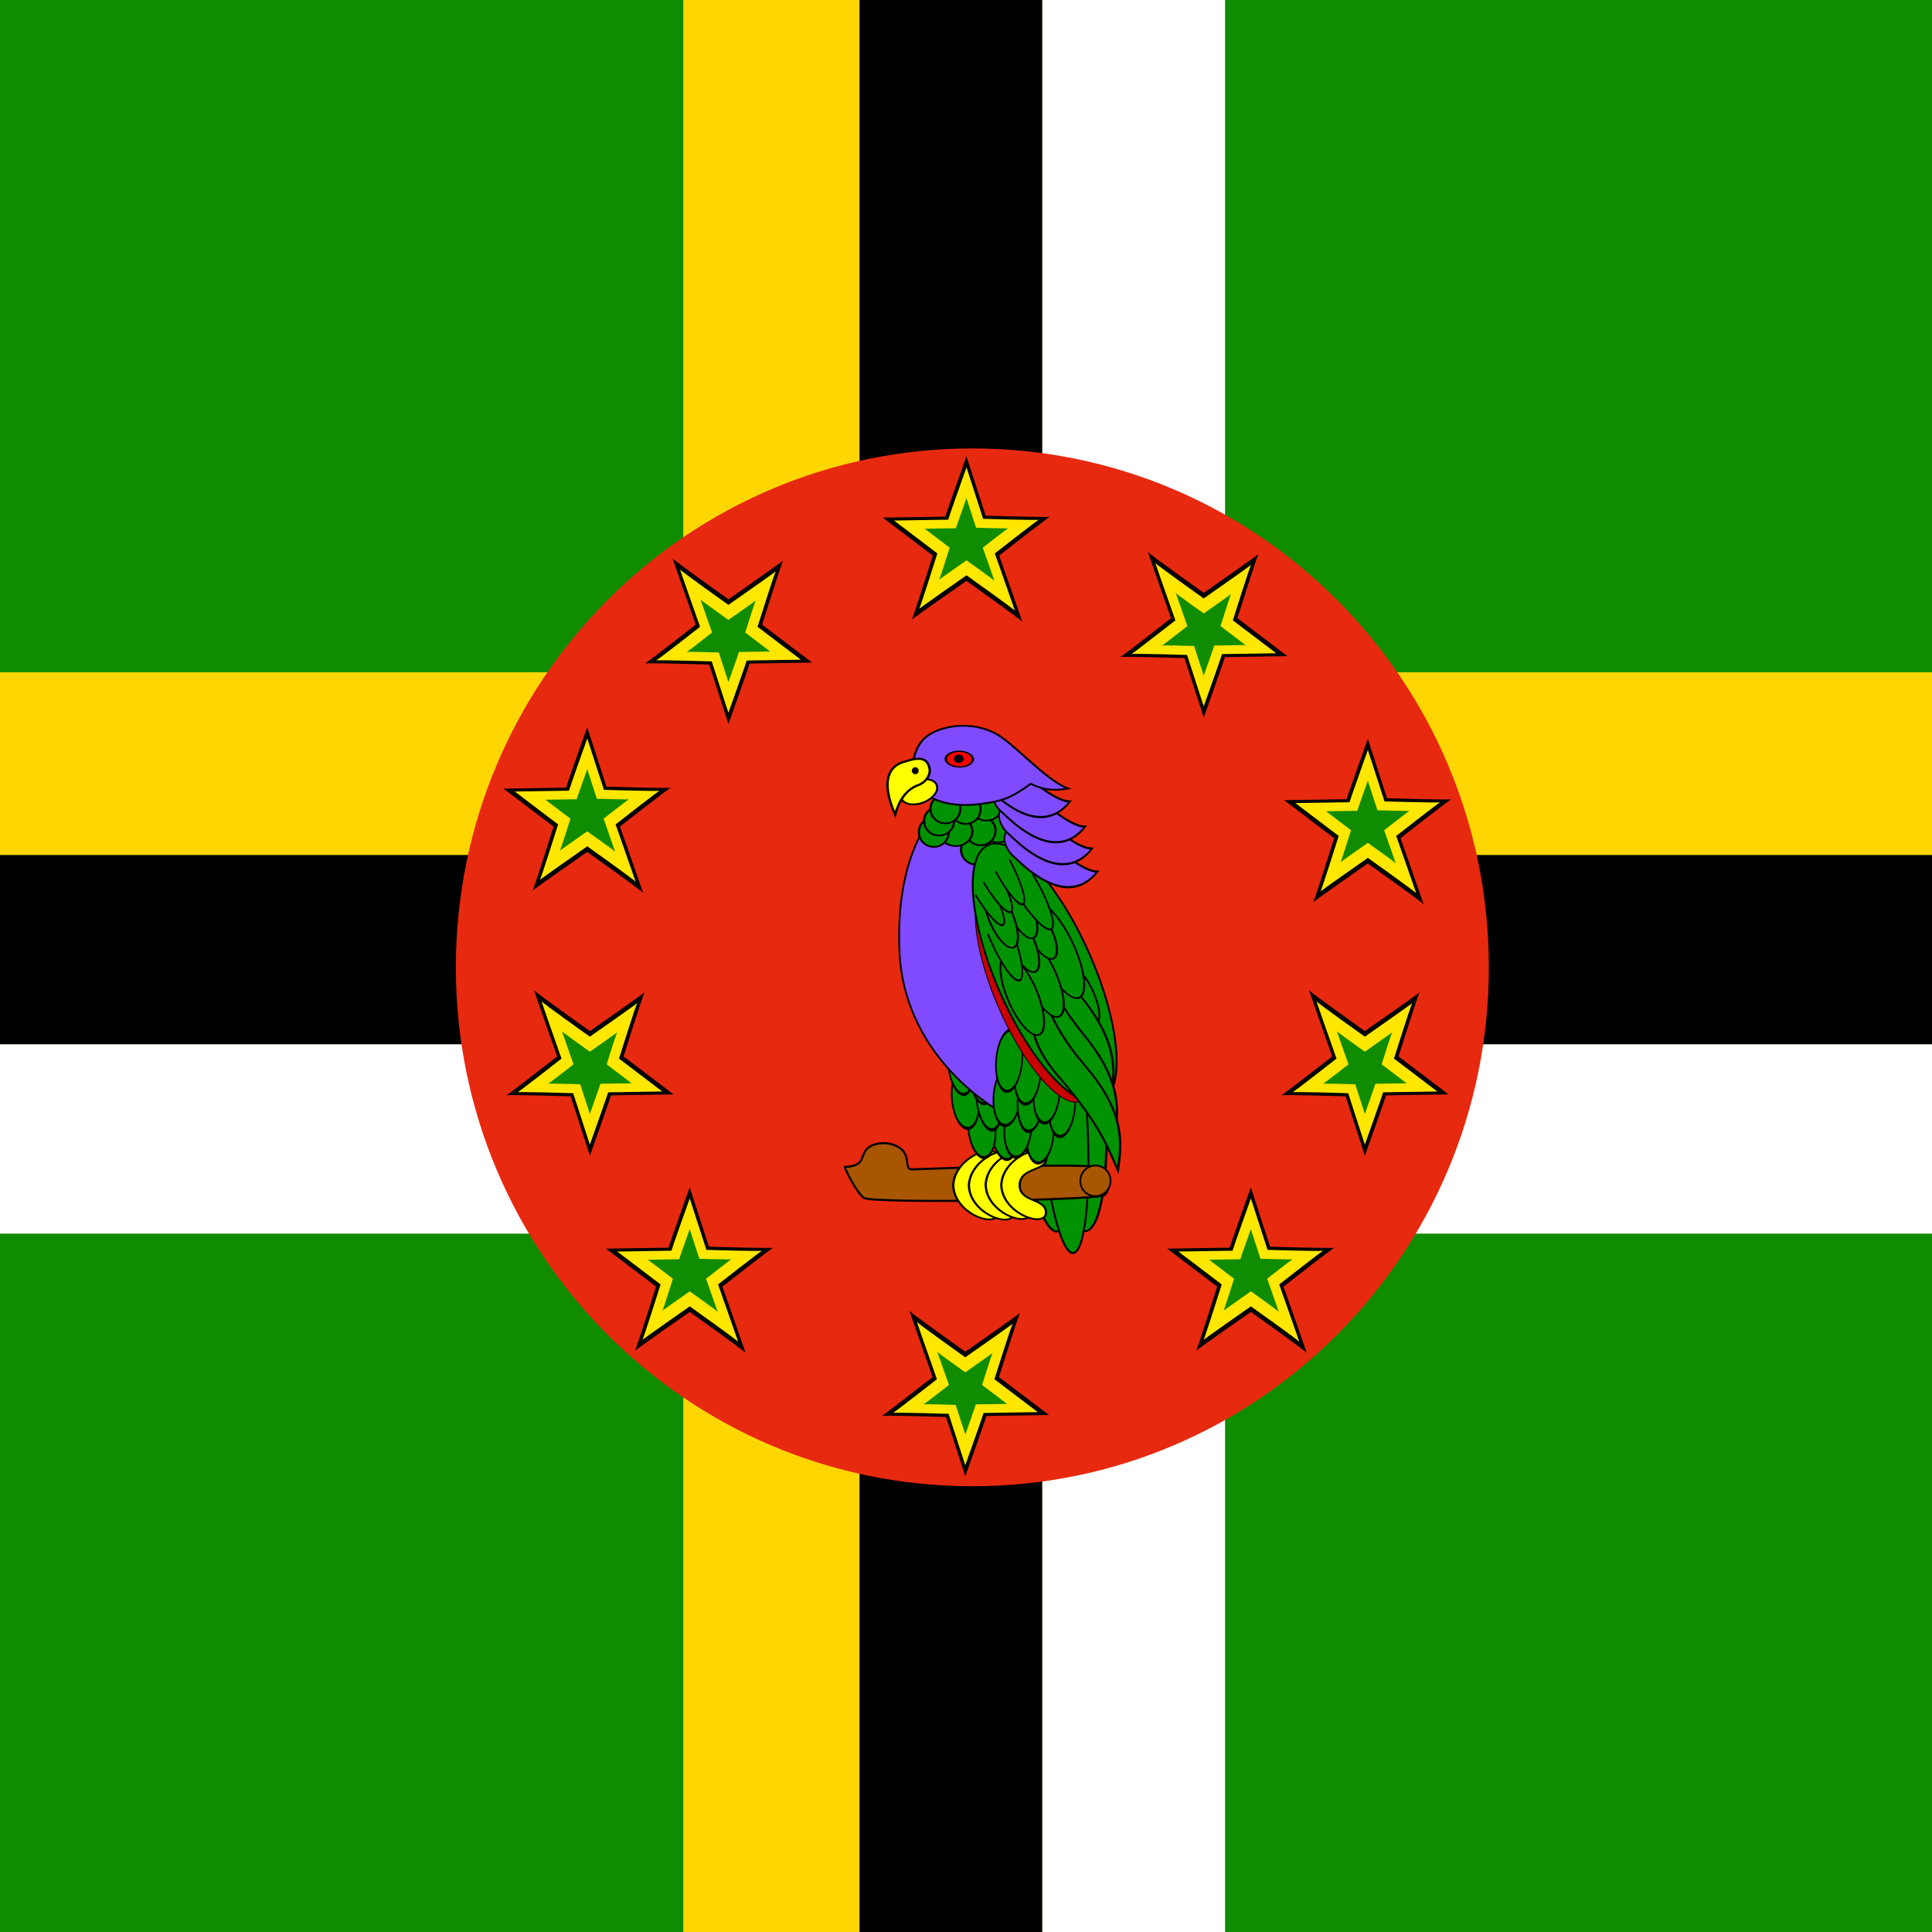
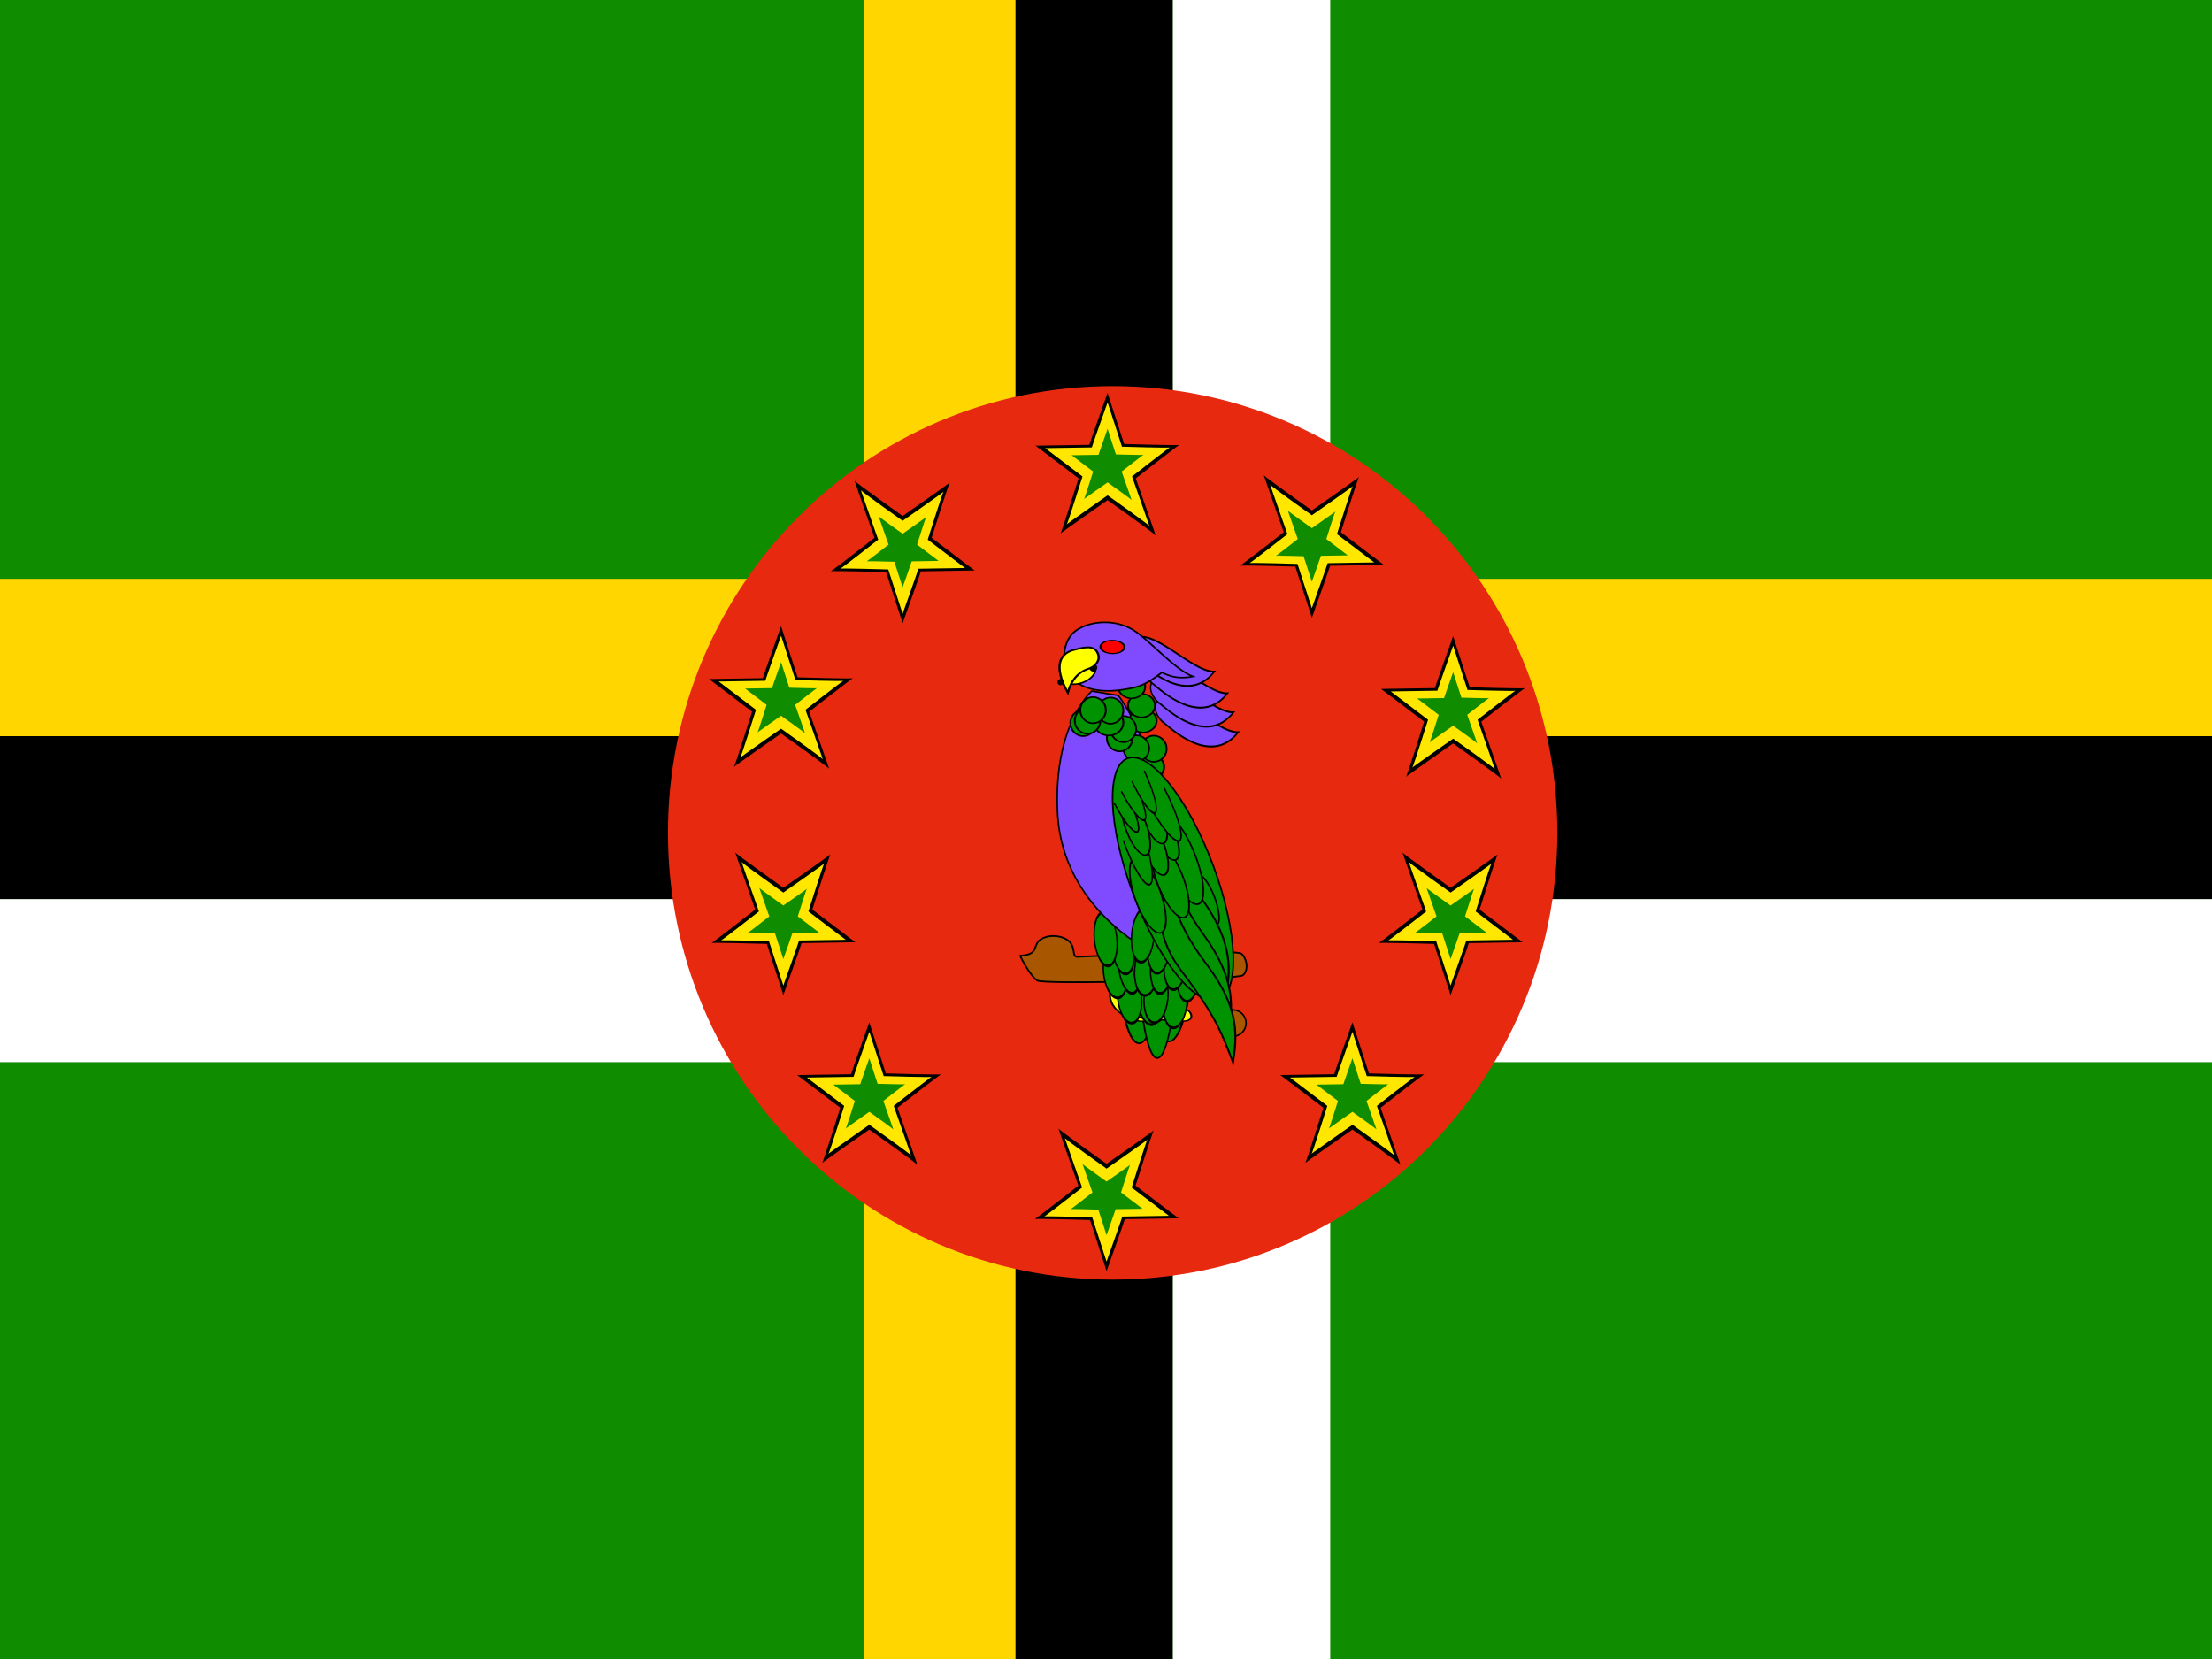
- <svg xmlns="http://www.w3.org/2000/svg" height="512" width="512" version="1">
+ <svg xmlns="http://www.w3.org/2000/svg" height="480" width="640" version="1">
  <defs>
    <clipPath id="a">
-       <path fill-opacity=".67" d="M0 0h512v512H0z" />
+       <path fill-opacity=".67" d="M-85.01 0h682.67v512H-85.01z" />
    </clipPath>
  </defs>
-   <g fill-rule="evenodd" clip-path="url(#a)">
+   <g fill-rule="evenodd" clip-path="url(#a)" transform="matrix(.94 0 0 .94 79.7 0)">
    <path fill="#108c00" d="M-258.27 0h1027.5v512h-1027.5z" />
    <path fill="#ffd600" d="M-260 178.16H772.6v50.162H-260z" />
    <path fill="#ffd600" d="M181.08 0h48.432v512H181.08z" />
    <path d="M227.78 0h48.432v512H227.78z" />
    <path d="M-260 226.59H772.6v50.162H-260z" />
    <path fill="#fff" d="M-260 276.76H772.6v50.162H-260z" />
    <path fill="#fff" d="M276.22 0h48.432v512H276.22z" />
    <rect transform="scale(-1)" ry="137.51" width="273.75" y="-393.87" x="-394.56" height="275.03" fill="#e72910" />
    <g stroke-width="1pt">
      <path d="M250.51 136.92c0-.258 5.61-15.997 5.61-15.997l5.098 15.74s17.08.515 17.08.257-13.51 10.32-13.51 10.32 6.373 18.062 6.118 17.546c-.255-.516-14.787-10.837-14.787-10.837s-14.787 10.32-14.532 10.32 5.608-17.03 5.608-17.03l-13.256-10.063 16.57-.258z" />
      <path d="M251.274 137.72c0-.224 4.857-13.855 4.857-13.855l4.417 13.63s14.794.448 14.794.225-11.7 8.938-11.7 8.938 5.52 15.643 5.298 15.196c-.22-.447-12.807-9.386-12.807-9.386s-12.805 8.94-12.584 8.94 4.857-14.75 4.857-14.75l-11.48-8.716 14.35-.223z" fill="#ffe700" />
      <path d="M253.328 139.987c0-.13 2.8-7.99 2.8-7.99l2.547 7.86s8.53.26 8.53.13-6.747 5.154-6.747 5.154 3.182 9.02 3.055 8.762c-.127-.257-7.384-5.41-7.384-5.41s-7.385 5.153-7.257 5.153 2.8-8.504 2.8-8.504l-6.62-5.025 8.275-.13z" fill="#108c00" />
    </g>
    <g stroke-width="1pt">
      <path d="M356.875 211.8c0-.258 5.608-15.997 5.608-15.997l5.1 15.74s17.08.515 17.08.257-13.512 10.32-13.512 10.32 6.375 18.062 6.12 17.546c-.255-.516-14.787-10.837-14.787-10.837s-14.786 10.32-14.53 10.32 5.607-17.03 5.607-17.03l-13.256-10.063 16.57-.258z" />
      <path d="M357.638 212.6c0-.224 4.857-13.855 4.857-13.855l4.416 13.63s14.795.448 14.795.225-11.702 8.938-11.702 8.938 5.52 15.643 5.3 15.196c-.222-.447-12.808-9.386-12.808-9.386s-12.806 8.94-12.585 8.94 4.857-14.75 4.857-14.75l-11.48-8.716 14.35-.223z" fill="#ffe700" />
      <path d="M359.692 214.867c0-.13 2.8-7.99 2.8-7.99l2.547 7.86s8.53.26 8.53.13-6.748 5.154-6.748 5.154 3.182 9.02 3.055 8.762c-.127-.257-7.384-5.41-7.384-5.41s-7.384 5.153-7.256 5.153 2.8-8.504 2.8-8.504l-6.62-5.025 8.275-.13z" fill="#108c00" />
    </g>
    <g stroke-width="1pt">
      <path d="M325.875 330.65c0-.258 5.608-15.997 5.608-15.997l5.1 15.74s17.08.515 17.08.257-13.512 10.32-13.512 10.32 6.375 18.062 6.12 17.546c-.255-.516-14.787-10.837-14.787-10.837S316.697 358 316.953 358s5.607-17.03 5.607-17.03l-13.256-10.063 16.57-.258z" />
      <path d="M326.638 331.45c0-.224 4.857-13.855 4.857-13.855l4.416 13.63s14.795.448 14.795.225-11.702 8.938-11.702 8.938 5.52 15.643 5.3 15.196c-.222-.447-12.808-9.386-12.808-9.386s-12.806 8.94-12.585 8.94 4.857-14.75 4.857-14.75l-11.48-8.716 14.35-.223z" fill="#ffe700" />
      <path d="M328.692 333.717c0-.13 2.8-7.99 2.8-7.99l2.547 7.86s8.53.26 8.53.13-6.748 5.154-6.748 5.154 3.182 9.02 3.055 8.762c-.127-.257-7.384-5.41-7.384-5.41s-7.384 5.153-7.256 5.153 2.8-8.504 2.8-8.504l-6.62-5.025 8.275-.13z" fill="#108c00" />
    </g>
    <g stroke-width="1pt">
      <path d="M177.167 330.65c0-.258 5.608-15.997 5.608-15.997l5.1 15.74s17.08.515 17.08.257-13.512 10.32-13.512 10.32 6.374 18.062 6.12 17.546c-.256-.516-14.788-10.837-14.788-10.837S167.99 358 168.245 358s5.607-17.03 5.607-17.03l-13.256-10.063 16.57-.258z" />
      <path d="M177.93 331.45c0-.224 4.857-13.855 4.857-13.855l4.416 13.63s14.794.448 14.794.225-11.702 8.938-11.702 8.938 5.52 15.643 5.3 15.196c-.222-.447-12.808-9.386-12.808-9.386s-12.806 8.94-12.585 8.94 4.857-14.75 4.857-14.75l-11.482-8.716 14.352-.223z" fill="#ffe700" />
      <path d="M179.984 333.717c0-.13 2.8-7.99 2.8-7.99l2.547 7.86s8.53.26 8.53.13-6.746 5.154-6.746 5.154 3.182 9.02 3.055 8.762c-.128-.257-7.385-5.41-7.385-5.41s-7.384 5.153-7.256 5.153 2.8-8.504 2.8-8.504l-6.62-5.025 8.274-.13z" fill="#108c00" />
    </g>
    <g stroke-width="1pt">
      <path d="M150.01 208.74c0-.258 5.608-15.997 5.608-15.997l5.1 15.74s17.08.515 17.08.257-13.512 10.32-13.512 10.32 6.374 18.062 6.12 17.546c-.256-.516-14.788-10.837-14.788-10.837s-14.786 10.32-14.53 10.32 5.607-17.03 5.607-17.03l-13.256-10.063 16.57-.258z" />
      <path d="M150.773 209.54c0-.224 4.857-13.855 4.857-13.855l4.416 13.63s14.794.448 14.794.225-11.702 8.938-11.702 8.938 5.52 15.643 5.3 15.196c-.222-.447-12.808-9.386-12.808-9.386s-12.806 8.94-12.585 8.94 4.857-14.75 4.857-14.75l-11.48-8.716 14.35-.223z" fill="#ffe700" />
      <path d="M152.827 211.807c0-.13 2.8-7.99 2.8-7.99l2.547 7.86s8.53.26 8.53.13-6.747 5.154-6.747 5.154 3.182 9.02 3.055 8.762c-.127-.257-7.384-5.41-7.384-5.41s-7.384 5.153-7.256 5.153 2.8-8.504 2.8-8.504l-6.62-5.025 8.275-.13z" fill="#108c00" />
    </g>
    <g stroke-width="1pt">
      <path d="M324.615 174.14c0 .258-5.608 15.997-5.608 15.997l-5.1-15.74s-17.08-.515-17.08-.257 13.512-10.32 13.512-10.32-6.375-18.062-6.12-17.546c.255.516 14.787 10.837 14.787 10.837s14.786-10.32 14.53-10.32-5.607 17.03-5.607 17.03l13.256 10.063-16.57.258z" />
      <path d="M323.852 173.34c0 .224-4.857 13.855-4.857 13.855l-4.416-13.63s-14.795-.448-14.795-.225 11.702-8.938 11.702-8.938-5.52-15.643-5.3-15.196c.222.447 12.808 9.386 12.808 9.386s12.806-8.94 12.585-8.94-4.857 14.75-4.857 14.75l11.48 8.716-14.35.223z" fill="#ffe700" />
      <path d="M321.798 171.073c0 .13-2.8 7.99-2.8 7.99l-2.547-7.86s-8.53-.26-8.53-.13 6.748-5.154 6.748-5.154-3.182-9.02-3.055-8.762c.127.257 7.384 5.41 7.384 5.41s7.384-5.153 7.256-5.153-2.8 8.504-2.8 8.504l6.62 5.025-8.275.13z" fill="#108c00" />
    </g>
    <g stroke-width="1pt">
      <path d="M367.315 290.28c0 .258-5.608 15.997-5.608 15.997l-5.1-15.74s-17.08-.515-17.08-.257 13.512-10.32 13.512-10.32-6.375-18.062-6.12-17.546c.255.516 14.787 10.837 14.787 10.837s14.786-10.32 14.53-10.32-5.607 17.03-5.607 17.03l13.256 10.063-16.57.258z" />
      <path d="M366.552 289.48c0 .224-4.857 13.855-4.857 13.855l-4.416-13.63s-14.795-.448-14.795-.225 11.702-8.938 11.702-8.938-5.52-15.643-5.3-15.196c.222.447 12.808 9.386 12.808 9.386s12.806-8.94 12.585-8.94-4.857 14.75-4.857 14.75l11.48 8.716-14.35.223z" fill="#ffe700" />
      <path d="M364.498 287.213c0 .13-2.8 7.99-2.8 7.99l-2.547-7.86s-8.53-.26-8.53-.13 6.748-5.154 6.748-5.154-3.182-9.02-3.055-8.762c.127.257 7.384 5.41 7.384 5.41s7.384-5.153 7.256-5.153-2.8 8.504-2.8 8.504l6.62 5.025-8.275.13z" fill="#108c00" />
    </g>
    <g stroke-width="1pt">
      <path d="M261.425 375.25c0 .258-5.608 15.997-5.608 15.997l-5.1-15.74s-17.08-.515-17.08-.257 13.512-10.32 13.512-10.32-6.375-18.062-6.12-17.546c.255.516 14.787 10.837 14.787 10.837s14.786-10.32 14.53-10.32-5.607 17.03-5.607 17.03l13.256 10.063-16.57.258z" />
      <path d="M260.662 374.45c0 .224-4.857 13.855-4.857 13.855l-4.416-13.63s-14.795-.448-14.795-.225 11.702-8.938 11.702-8.938-5.52-15.643-5.3-15.196c.222.447 12.808 9.386 12.808 9.386s12.806-8.94 12.585-8.94-4.857 14.75-4.857 14.75l11.48 8.716-14.35.223z" fill="#ffe700" />
      <path d="M258.608 372.183c0 .13-2.8 7.99-2.8 7.99l-2.547-7.86s-8.53-.26-8.53-.13 6.748-5.154 6.748-5.154-3.182-9.02-3.055-8.762c.127.257 7.384 5.41 7.384 5.41s7.384-5.153 7.256-5.153-2.8 8.504-2.8 8.504l6.62 5.025-8.275.13z" fill="#108c00" />
    </g>
    <g stroke-width="1pt">
      <path d="M161.935 290.28c0 .258-5.608 15.997-5.608 15.997l-5.1-15.74s-17.08-.515-17.08-.257 13.512-10.32 13.512-10.32-6.375-18.062-6.12-17.546c.255.516 14.787 10.837 14.787 10.837s14.786-10.32 14.53-10.32-5.607 17.03-5.607 17.03l13.256 10.063-16.57.258z" />
      <path d="M161.172 289.48c0 .224-4.857 13.855-4.857 13.855l-4.416-13.63s-14.795-.448-14.795-.225 11.702-8.938 11.702-8.938-5.52-15.643-5.3-15.196c.222.447 12.808 9.386 12.808 9.386s12.806-8.94 12.585-8.94-4.857 14.75-4.857 14.75l11.48 8.716-14.35.223z" fill="#ffe700" />
      <path d="M159.118 287.213c0 .13-2.8 7.99-2.8 7.99l-2.547-7.86s-8.53-.26-8.53-.13 6.748-5.154 6.748-5.154-3.182-9.02-3.055-8.762c.127.257 7.384 5.41 7.384 5.41s7.384-5.153 7.256-5.153-2.8 8.504-2.8 8.504l6.62 5.025-8.275.13z" fill="#108c00" />
    </g>
    <g stroke-width="1pt">
      <path d="M198.655 175.85c0 .258-5.608 15.997-5.608 15.997l-5.1-15.74s-17.08-.515-17.08-.257 13.512-10.32 13.512-10.32-6.375-18.062-6.12-17.546c.255.516 14.787 10.837 14.787 10.837s14.786-10.32 14.53-10.32-5.607 17.03-5.607 17.03l13.256 10.063-16.57.258z" />
      <path d="M197.892 175.05c0 .224-4.857 13.855-4.857 13.855l-4.416-13.63s-14.795-.448-14.795-.225 11.702-8.938 11.702-8.938-5.52-15.643-5.3-15.196c.222.447 12.808 9.386 12.808 9.386s12.806-8.94 12.585-8.94-4.857 14.75-4.857 14.75l11.48 8.716-14.35.223z" fill="#ffe700" />
      <path d="M195.838 172.783c0 .13-2.8 7.99-2.8 7.99l-2.547-7.86s-8.53-.26-8.53-.13 6.748-5.154 6.748-5.154-3.182-9.02-3.055-8.762c.127.257 7.384 5.41 7.384 5.41s7.384-5.153 7.256-5.153-2.8 8.504-2.8 8.504l6.62 5.025-8.275.13z" fill="#108c00" />
    </g>
-     <g transform="matrix(1.036 0 0 1.036 -250.6 359.43)">
-       <g transform="matrix(.164 -.016 .012 .184 429.84 -215.63)" stroke="#000" stroke-width="2.5" fill="#009200">
-         <ellipse rx="30.805" ry="189.82" transform="matrix(1.405 -.006 .008 1 -534.29 263.72)" cy="586.13" cx="680.21" />
-         <ellipse rx="30.805" ry="189.82" transform="matrix(1.486 -.006 .01 1 -547.22 267.05)" cy="586.13" cx="680.21" />
-         <ellipse rx="30.805" ry="189.82" transform="matrix(1.19 -.006 .007 1.105 -364.93 214.1)" cy="586.13" cx="680.21" />
+     <g transform="matrix(1.04 0 0 1.04 -250.6 359.43)">
+       <g transform="matrix(.16 -.02 0 .18 429.84 -215.63)" stroke="#000" stroke-width="2.5" fill="#009200">
+         <ellipse rx="30.805" ry="189.82" transform="matrix(1.4 0 0 1 -534.29 263.72)" cy="586.13" cx="680.21" />
+         <ellipse rx="30.805" ry="189.82" transform="matrix(1.5 0 0 1 -547.22 267.05)" cy="586.13" cx="680.21" />
+         <ellipse rx="30.805" ry="189.82" transform="matrix(1.2 0 0 1.1 -364.93 214.1)" cy="586.13" cx="680.21" />
      </g>
-       <g stroke="#000" transform="translate(72.865 -9.797)">
-         <path d="M238.34 971.79c29.972-1.665 16.65-16.652 31.637-24.977 14.986-8.326 36.633-3.33 43.293 6.66 6.66 9.99 1.666 19.982 9.99 19.982 8.327 0 234.56-12.675 242.88-4.35 8.327 8.326 9.992 24.978 1.666 31.635-8.325 6.66-294.5 14.34-304.49 7.68-9.99-6.66-24.977-34.965-24.977-36.63z" transform="matrix(.202 .003 -.004 .214 340.86 -247.31)" stroke-width="2.505" fill="#a95600" />
-         <path d="M529.59 405.46c0 39.983 45.562 27.88 46.81 61.25-.724 35.407-76.706 3.466-78.635-61.25 1.93-64.716 75.107-97.93 76.705-61.01 1.246 30.685-44.88 21.027-44.88 61.01z" transform="matrix(.148 .002 -.003 .115 340.42 -81.69)" stroke-width="3.853" fill="#ff0" />
-         <path d="M529.59 405.46c0 39.983 45.562 27.88 46.81 61.25-.724 35.407-76.706 3.466-78.635-61.25 1.93-64.716 75.107-97.93 76.705-61.01 1.246 30.685-44.88 21.027-44.88 61.01z" transform="matrix(.148 .002 -.003 .115 344.42 -81.638)" stroke-width="3.853" fill="#ff0" />
-         <path d="M529.59 405.46c0 39.983 45.562 27.88 46.81 61.25-.724 35.407-76.706 3.466-78.635-61.25 1.93-64.716 75.107-97.93 76.705-61.01 1.246 30.685-44.88 21.027-44.88 61.01z" transform="matrix(.148 .002 -.003 .115 348.71 -81.8)" stroke-width="3.853" fill="#ff0" />
-         <path d="M529.59 405.46c0 39.983 45.562 27.88 46.81 61.25-.724 35.407-76.706 3.466-78.635-61.25 1.93-64.716 75.107-97.93 76.705-61.01 1.246 30.685-44.88 21.027-44.88 61.01z" transform="matrix(.148 .002 -.003 .115 352.71 -81.747)" stroke-width="3.853" fill="#ff0" />
-         <ellipse rx="3.534" ry="3.403" transform="matrix(1.095 .016 -.024 1.154 -75.57 4.678)" cy="-41.086" cx="478.38" stroke-width=".399" fill="#a95600" />
+       <g stroke="#000" transform="translate(72.86 -9.8)">
+         <path d="M238.34 971.79c29.972-1.665 16.65-16.652 31.637-24.977 14.986-8.326 36.633-3.33 43.293 6.66 6.66 9.99 1.666 19.982 9.99 19.982 8.327 0 234.56-12.675 242.88-4.35 8.327 8.326 9.992 24.978 1.666 31.635-8.325 6.66-294.5 14.34-304.49 7.68-9.99-6.66-24.977-34.965-24.977-36.63z" transform="matrix(.2 0 0 .2 340.86 -247.31)" stroke-width="2.505" fill="#a95600" />
+         <path d="M529.59 405.46c0 39.983 45.562 27.88 46.81 61.25-.724 35.407-76.706 3.466-78.635-61.25 1.93-64.716 75.107-97.93 76.705-61.01 1.246 30.685-44.88 21.027-44.88 61.01z" transform="matrix(.15 0 0 .1 340.42 -81.69)" stroke-width="3.853" fill="#ff0" />
+         <path d="M529.59 405.46c0 39.983 45.562 27.88 46.81 61.25-.724 35.407-76.706 3.466-78.635-61.25 1.93-64.716 75.107-97.93 76.705-61.01 1.246 30.685-44.88 21.027-44.88 61.01z" transform="matrix(.15 0 0 .1 344.42 -81.64)" stroke-width="3.853" fill="#ff0" />
+         <path d="M529.59 405.46c0 39.983 45.562 27.88 46.81 61.25-.724 35.407-76.706 3.466-78.635-61.25 1.93-64.716 75.107-97.93 76.705-61.01 1.246 30.685-44.88 21.027-44.88 61.01z" transform="matrix(.15 0 0 .1 348.71 -81.8)" stroke-width="3.853" fill="#ff0" />
+         <path d="M529.59 405.46c0 39.983 45.562 27.88 46.81 61.25-.724 35.407-76.706 3.466-78.635-61.25 1.93-64.716 75.107-97.93 76.705-61.01 1.246 30.685-44.88 21.027-44.88 61.01z" transform="matrix(.15 0 0 .1 352.71 -81.75)" stroke-width="3.853" fill="#ff0" />
+         <ellipse rx="3.534" ry="3.403" transform="matrix(1.1 .02 -.02 1.15 -75.57 4.68)" cy="-41.086" cx="478.38" stroke-width=".399" fill="#a95600" />
      </g>
-       <g transform="rotate(-5.8 688.37 -625.218)" stroke="#000" stroke-width="2.5" fill="#009200">
-         <ellipse rx="20.814" ry="24.144" transform="matrix(.166 -.008 .002 .315 369.8 -361.65)" cy="905" cx="427.11" />
-         <ellipse rx="20.814" ry="24.144" transform="matrix(.166 -.008 .002 .315 364.04 -362.7)" cy="905" cx="427.11" />
-         <ellipse rx="20.814" ry="24.144" transform="matrix(.166 -.008 .002 .315 360.64 -370.55)" cy="905" cx="427.11" />
-         <ellipse rx="20.814" ry="24.144" transform="matrix(.16 -.01 .002 .348 369.3 -399.35)" cy="905" cx="427.11" />
-         <ellipse rx="20.814" ry="24.144" transform="matrix(.16 -.008 .002 .326 377.41 -379.07)" cy="905" cx="427.11" />
-         <ellipse rx="20.814" ry="24.144" transform="matrix(.16 -.008 .002 .326 373.22 -382.21)" cy="905" cx="427.11" />
-         <ellipse rx="20.814" ry="24.144" transform="matrix(.16 -.008 .002 .326 367.99 -386.66)" cy="905" cx="427.11" />
-         <ellipse rx="20.814" ry="24.144" transform="matrix(.16 -.008 .002 .326 363.01 -389.54)" cy="905" cx="427.11" />
+       <g transform="rotate(-5.8 688.37 -625.22)" stroke="#000" stroke-width="2.5" fill="#009200">
+         <ellipse rx="20.814" ry="24.144" transform="matrix(.17 0 0 .32 369.8 -361.65)" cy="905" cx="427.11" />
+         <ellipse rx="20.814" ry="24.144" transform="matrix(.17 0 0 .32 364.04 -362.7)" cy="905" cx="427.11" />
+         <ellipse rx="20.814" ry="24.144" transform="matrix(.17 0 0 .32 360.64 -370.55)" cy="905" cx="427.11" />
+         <ellipse rx="20.814" ry="24.144" transform="matrix(.16 0 0 .35 369.3 -399.35)" cy="905" cx="427.11" />
+         <ellipse rx="20.814" ry="24.144" transform="matrix(.16 0 0 .33 377.41 -379.07)" cy="905" cx="427.11" />
+         <ellipse rx="20.814" ry="24.144" transform="matrix(.16 0 0 .33 373.22 -382.21)" cy="905" cx="427.11" />
+         <ellipse rx="20.814" ry="24.144" transform="matrix(.16 0 0 .33 367.99 -386.66)" cy="905" cx="427.11" />
+         <ellipse rx="20.814" ry="24.144" transform="matrix(.16 0 0 .33 363.01 -389.54)" cy="905" cx="427.11" />
      </g>
-       <path d="M173.17 346.35s-54.198 64.893-21.252 208.82c33.958 144.59 178.96 189.78 178.96 189.78s26.496-47.423 1.726-164.04c-39.96-169.85-116.14-234.56-116.14-234.56H173.17z" transform="matrix(.177 .032 -.03 .182 461.79 -208.61)" stroke="#000" stroke-width="2.5" fill="#804bff" />
-       <g transform="rotate(4.47 180.984 769.886)" stroke="#000" stroke-width="2.5" fill="#009200">
-         <ellipse rx="20.814" ry="24.144" transform="matrix(.166 -.008 .002 .315 369.8 -361.65)" cy="905" cx="427.11" />
-         <ellipse rx="20.814" ry="24.144" transform="matrix(.166 -.008 .002 .315 364.04 -362.7)" cy="905" cx="427.11" />
-         <ellipse rx="20.814" ry="24.144" transform="matrix(.166 -.008 .002 .315 360.64 -370.55)" cy="905" cx="427.11" />
-         <ellipse rx="20.814" ry="24.144" transform="matrix(.16 -.01 .002 .348 369.3 -399.35)" cy="905" cx="427.11" />
-         <ellipse rx="20.814" ry="24.144" transform="matrix(.16 -.008 .002 .326 377.41 -379.07)" cy="905" cx="427.11" />
-         <ellipse rx="20.814" ry="24.144" transform="matrix(.16 -.008 .002 .326 373.22 -382.21)" cy="905" cx="427.11" />
-         <ellipse rx="20.814" ry="24.144" transform="matrix(.16 -.008 .002 .326 367.99 -386.66)" cy="905" cx="427.11" />
-         <ellipse rx="20.814" ry="24.144" transform="matrix(.16 -.008 .002 .326 363.01 -389.54)" cy="905" cx="427.11" />
+       <path d="M173.17 346.35s-54.198 64.893-21.252 208.82c33.958 144.59 178.96 189.78 178.96 189.78s26.496-47.423 1.726-164.04c-39.96-169.85-116.14-234.56-116.14-234.56H173.17z" transform="matrix(.18 .03 -.03 .18 461.79 -208.61)" stroke="#000" stroke-width="2.5" fill="#804bff" />
+       <g transform="rotate(4.47 180.98 769.89)" stroke="#000" stroke-width="2.5" fill="#009200">
+         <ellipse rx="20.814" ry="24.144" transform="matrix(.17 0 0 .32 369.8 -361.65)" cy="905" cx="427.11" />
+         <ellipse rx="20.814" ry="24.144" transform="matrix(.17 0 0 .32 364.04 -362.7)" cy="905" cx="427.11" />
+         <ellipse rx="20.814" ry="24.144" transform="matrix(.17 0 0 .32 360.64 -370.55)" cy="905" cx="427.11" />
+         <ellipse rx="20.814" ry="24.144" transform="matrix(.16 0 0 .35 369.3 -399.35)" cy="905" cx="427.11" />
+         <ellipse rx="20.814" ry="24.144" transform="matrix(.16 0 0 .33 377.41 -379.07)" cy="905" cx="427.11" />
+         <ellipse rx="20.814" ry="24.144" transform="matrix(.16 0 0 .33 373.22 -382.21)" cy="905" cx="427.11" />
+         <ellipse rx="20.814" ry="24.144" transform="matrix(.16 0 0 .33 367.99 -386.66)" cy="905" cx="427.11" />
+         <ellipse rx="20.814" ry="24.144" transform="matrix(.16 0 0 .33 363.01 -389.54)" cy="905" cx="427.11" />
      </g>
-       <ellipse rx="58.28" ry="186.49" stroke="#000" transform="matrix(.157 -.06 .064 .148 369.61 -145.05)" cy="606.11" cx="624.42" stroke-width="1pt" fill="#c90000" />
-       <g stroke="#000" fill="#009200" transform="rotate(1.025 242.403 -1957.802)">
-         <ellipse rx="10.823" ry="12.905" transform="matrix(.395 0 0 .293 445.07 -230.53)" cy="356.75" cx="218.13" stroke-width="1.464" />
-         <ellipse rx="10.823" ry="12.905" transform="matrix(.354 0 0 .293 457.17 -235.92)" cy="356.75" cx="218.13" stroke-width="1.546" />
-         <ellipse rx="10.823" ry="12.905" transform="matrix(.354 0 0 .293 452 -235.92)" cy="356.75" cx="218.13" stroke-width="1.546" />
-         <ellipse rx="10.823" ry="12.905" transform="matrix(.37 0 0 .275 449.48 -233.46)" cy="356.75" cx="218.13" stroke-width="1.56" />
-         <ellipse rx="10.823" ry="12.905" transform="matrix(.37 0 0 .275 448.95 -237.93)" cy="356.75" cx="218.13" stroke-width="1.56" />
-         <ellipse rx="10.823" ry="12.905" transform="matrix(.354 0 0 .293 447.01 -238.85)" cy="356.75" cx="218.13" stroke-width="1.546" />
-         <ellipse rx="10.823" ry="12.905" transform="matrix(.354 0 0 .287 448.08 -241.58)" cy="356.75" cx="218.13" stroke-width="1.562" />
-         <ellipse rx="10.823" ry="12.905" transform="matrix(.395 0 0 .293 432.77 -243.48)" cy="356.75" cx="218.13" stroke-width="1.464" />
-         <ellipse rx="10.823" ry="12.905" transform="matrix(.37 0 0 .275 445.92 -243.48)" cy="356.75" cx="218.13" stroke-width="1.56" />
-         <ellipse rx="10.823" ry="12.905" transform="matrix(.354 0 0 .287 444.16 -246.97)" cy="356.75" cx="218.13" stroke-width="1.562" />
-         <ellipse rx="10.823" ry="12.905" transform="matrix(.354 0 0 .293 436.14 -243.17)" cy="356.75" cx="218.13" stroke-width="1.546" />
-         <ellipse rx="10.823" ry="12.905" transform="matrix(.354 0 0 .287 437.42 -243.88)" cy="356.75" cx="218.13" stroke-width="1.562" />
-         <ellipse rx="10.823" ry="12.905" transform="matrix(.354 0 0 .287 438.99 -247.02)" cy="356.75" cx="218.13" stroke-width="1.562" />
+       <ellipse rx="58.28" ry="186.49" stroke="#000" transform="matrix(.16 -.06 .06 .15 369.61 -145.05)" cy="606.11" cx="624.42" stroke-width="1pt" fill="#c90000" />
+       <g stroke="#000" fill="#009200" transform="rotate(1.02 242.4 -1957.8)">
+         <ellipse rx="10.823" ry="12.905" transform="matrix(.4 0 0 .3 445.07 -230.53)" cy="356.75" cx="218.13" stroke-width="1.464" />
+         <ellipse rx="10.823" ry="12.905" transform="matrix(.35 0 0 .3 457.17 -235.92)" cy="356.75" cx="218.13" stroke-width="1.546" />
+         <ellipse rx="10.823" ry="12.905" transform="matrix(.35 0 0 .3 452 -235.92)" cy="356.75" cx="218.13" stroke-width="1.546" />
+         <ellipse rx="10.823" ry="12.905" transform="matrix(.37 0 0 .27 449.48 -233.46)" cy="356.75" cx="218.13" stroke-width="1.56" />
+         <ellipse rx="10.823" ry="12.905" transform="matrix(.37 0 0 .27 448.95 -237.93)" cy="356.75" cx="218.13" stroke-width="1.56" />
+         <ellipse rx="10.823" ry="12.905" transform="matrix(.35 0 0 .3 447.01 -238.85)" cy="356.75" cx="218.13" stroke-width="1.546" />
+         <ellipse rx="10.823" ry="12.905" transform="matrix(.35 0 0 .3 448.08 -241.58)" cy="356.75" cx="218.13" stroke-width="1.562" />
+         <ellipse rx="10.823" ry="12.905" transform="matrix(.4 0 0 .3 432.77 -243.48)" cy="356.75" cx="218.13" stroke-width="1.464" />
+         <ellipse rx="10.823" ry="12.905" transform="matrix(.37 0 0 .27 445.92 -243.48)" cy="356.75" cx="218.13" stroke-width="1.56" />
+         <ellipse rx="10.823" ry="12.905" transform="matrix(.35 0 0 .3 444.16 -246.97)" cy="356.75" cx="218.13" stroke-width="1.562" />
+         <ellipse rx="10.823" ry="12.905" transform="matrix(.35 0 0 .3 436.14 -243.17)" cy="356.75" cx="218.13" stroke-width="1.546" />
+         <ellipse rx="10.823" ry="12.905" transform="matrix(.35 0 0 .3 437.42 -243.88)" cy="356.75" cx="218.13" stroke-width="1.562" />
+         <ellipse rx="10.823" ry="12.905" transform="matrix(.35 0 0 .3 438.99 -247.02)" cy="356.75" cx="218.13" stroke-width="1.562" />
      </g>
-       <g stroke="#000" fill="#009200" transform="matrix(.18 -.005 .004 .185 420.99 -216.8)">
-         <ellipse rx="67.438" ry="205.64" transform="matrix(.976 -.308 .363 .874 -245.81 324.4)" cy="564.48" cx="528.68" stroke-width="2.545" />
-         <ellipse rx="13.321" ry="40.796" transform="rotate(-23.382 630.518 660.85)" cy="646.07" cx="528.68" stroke-width="2.5" />
-         <path d="M139.87 643.99c0 57.677-18.755 86.17-34.55 110.32 7.516-32.47 12.904-52.637 12.904-110.31 0-57.677 29.58-85.337 40.38-101.99-4.187 16.652-18.734 44.312-18.734 101.99z" transform="matrix(1.883 -.456 .953 1.182 -352.26 -10.02)" stroke-width="1.533" />
-         <path d="M139.87 643.99c0 57.677-18.755 86.17-34.55 110.32 7.516-32.47 12.904-52.637 12.904-110.31 0-57.677 29.58-85.337 40.38-101.99-4.187 16.652-18.734 44.312-18.734 101.99z" transform="matrix(1.883 -.456 .953 1.182 -348.42 44.058)" stroke-width="1.533" />
-         <path d="M139.87 643.99c0 57.677-18.755 86.17-34.55 110.32 7.516-32.47 12.904-52.637 12.904-110.31 0-57.677 29.58-85.337 40.38-101.99-4.187 16.652-18.734 44.312-18.734 101.99z" transform="matrix(1.873 -.495 .978 1.162 -361.92 105.78)" stroke-width="1.533" />
-         <ellipse rx="13.321" ry="40.796" transform="matrix(1.81 -.4 .7 1.635 -915.63 -221.01)" cy="646.07" cx="528.68" stroke-width="1.389" />
-         <ellipse rx="13.321" ry="40.796" transform="matrix(1.626 -.23 .542 1.353 -739.49 -91.775)" cy="646.07" cx="528.68" stroke-width="1.64" />
-         <ellipse rx="13.321" ry="40.796" transform="matrix(1.63 -.197 .513 1.363 -750.62 -91.826)" cy="646.07" cx="528.68" stroke-width="1.64" />
-         <ellipse rx="13.321" ry="40.796" transform="matrix(1.314 -.2 .47 1.01 -531.06 47.568)" cy="646.07" cx="528.68" stroke-width="2.097" />
-         <ellipse rx="13.321" ry="40.796" transform="matrix(1.326 -.13 .403 1.033 -517.87 12.21)" cy="646.07" cx="528.68" stroke-width="2.097" />
-         <path d="M145.7 569.47c0 34.006-6.712 61.61-14.985 61.61-8.272 0-14.986-27.604-14.986-61.61" transform="matrix(1.025 -.493 .464 1.177 12.767 -14.52)" stroke-width="2.086" />
-         <ellipse rx="13.321" ry="40.796" transform="matrix(1.326 -.13 .403 1.033 -519.53 -34.412)" cy="646.07" cx="528.68" stroke-width="2.097" />
-         <ellipse rx="13.321" ry="40.796" transform="matrix(1.33 -.105 .38 1.04 -533.98 -40.12)" cy="646.07" cx="528.68" stroke-width="2.097" />
-         <path d="M145.7 569.47c0 34.006-6.712 61.61-14.985 61.61-8.272 0-14.986-27.604-14.986-61.61" transform="matrix(.672 -.472 .46 .8 39.486 143.28)" stroke-width="2.88" />
-         <path d="M145.7 569.47c0 34.006-6.712 61.61-14.985 61.61-8.272 0-14.986-27.604-14.986-61.61" transform="matrix(.672 -.472 .46 .8 51.142 125.79)" stroke-width="2.88" />
-         <path d="M145.7 569.47c0 34.006-6.712 61.61-14.985 61.61-8.272 0-14.986-27.604-14.986-61.61" transform="matrix(.937 -.645 .64 1.092 -40.198 -10.744)" stroke-width="2.086" />
-         <path d="M145.7 569.47c0 34.006-6.712 61.61-14.985 61.61-8.272 0-14.986-27.604-14.986-61.61" transform="matrix(.672 -.52 .46 .88 68.626 71.18)" stroke-width="2.742" />
+       <g stroke="#000" fill="#009200" transform="matrix(.18 0 0 .2 420.99 -216.8)">
+         <ellipse rx="67.438" ry="205.64" transform="matrix(.98 -.3 .36 .87 -245.81 324.4)" cy="564.48" cx="528.68" stroke-width="2.545" />
+         <ellipse rx="13.321" ry="40.796" transform="rotate(-23.38 630.52 660.85)" cy="646.07" cx="528.68" stroke-width="2.5" />
+         <path d="M139.87 643.99c0 57.677-18.755 86.17-34.55 110.32 7.516-32.47 12.904-52.637 12.904-110.31 0-57.677 29.58-85.337 40.38-101.99-4.187 16.652-18.734 44.312-18.734 101.99z" transform="matrix(1.88 -.46 .95 1.18 -352.26 -10.02)" stroke-width="1.533" />
+         <path d="M139.87 643.99c0 57.677-18.755 86.17-34.55 110.32 7.516-32.47 12.904-52.637 12.904-110.31 0-57.677 29.58-85.337 40.38-101.99-4.187 16.652-18.734 44.312-18.734 101.99z" transform="matrix(1.88 -.46 .95 1.18 -348.42 44.06)" stroke-width="1.533" />
+         <path d="M139.87 643.99c0 57.677-18.755 86.17-34.55 110.32 7.516-32.47 12.904-52.637 12.904-110.31 0-57.677 29.58-85.337 40.38-101.99-4.187 16.652-18.734 44.312-18.734 101.99z" transform="matrix(1.87 -.5 .98 1.16 -361.92 105.78)" stroke-width="1.533" />
+         <ellipse rx="13.321" ry="40.796" transform="matrix(1.8 -.4 .7 1.64 -915.63 -221.01)" cy="646.07" cx="528.68" stroke-width="1.389" />
+         <ellipse rx="13.321" ry="40.796" transform="matrix(1.63 -.23 .54 1.35 -739.49 -91.78)" cy="646.07" cx="528.68" stroke-width="1.64" />
+         <ellipse rx="13.321" ry="40.796" transform="matrix(1.63 -.2 .5 1.36 -750.62 -91.83)" cy="646.07" cx="528.68" stroke-width="1.64" />
+         <ellipse rx="13.321" ry="40.796" transform="matrix(1.3 -.2 .47 1 -531.06 47.57)" cy="646.07" cx="528.68" stroke-width="2.097" />
+         <ellipse rx="13.321" ry="40.796" transform="matrix(1.33 -.13 .4 1.03 -517.87 12.21)" cy="646.07" cx="528.68" stroke-width="2.097" />
+         <path d="M145.7 569.47c0 34.006-6.712 61.61-14.985 61.61-8.272 0-14.986-27.604-14.986-61.61" transform="matrix(1.03 -.5 .46 1.18 12.77 -14.52)" stroke-width="2.086" />
+         <ellipse rx="13.321" ry="40.796" transform="matrix(1.33 -.13 .4 1.03 -519.53 -34.41)" cy="646.07" cx="528.68" stroke-width="2.097" />
+         <ellipse rx="13.321" ry="40.796" transform="matrix(1.33 -.1 .38 1.04 -533.98 -40.12)" cy="646.07" cx="528.68" stroke-width="2.097" />
+         <path d="M145.7 569.47c0 34.006-6.712 61.61-14.985 61.61-8.272 0-14.986-27.604-14.986-61.61" transform="matrix(.67 -.47 .46 .8 39.49 143.28)" stroke-width="2.88" />
+         <path d="M145.7 569.47c0 34.006-6.712 61.61-14.985 61.61-8.272 0-14.986-27.604-14.986-61.61" transform="matrix(.67 -.47 .46 .8 51.14 125.79)" stroke-width="2.88" />
+         <path d="M145.7 569.47c0 34.006-6.712 61.61-14.985 61.61-8.272 0-14.986-27.604-14.986-61.61" transform="matrix(.94 -.64 .64 1.1 -40.2 -10.74)" stroke-width="2.086" />
+         <path d="M145.7 569.47c0 34.006-6.712 61.61-14.985 61.61-8.272 0-14.986-27.604-14.986-61.61" transform="matrix(.67 -.52 .46 .88 68.63 71.18)" stroke-width="2.742" />
      </g>
      <g stroke="#000" stroke-width="2.5" fill="#804bff">
-         <path d="M276.27 345.41c-12.278 9.174.41 25.144 12.022 30.68 13.06 7.67 86.603 58.184 136.32 11.998-40.795.833-118.66-63.183-148.34-42.678z" transform="matrix(.156 .007 -.004 .225 457.948 -214.274)" />
-         <path d="M276.27 345.41c-12.278 9.174.41 25.144 12.022 30.68 13.06 7.67 86.603 58.184 136.32 11.998-40.795.833-118.66-63.183-148.34-42.678z" transform="matrix(.156 .007 -.004 .225 456.55 -220.15)" />
-         <path d="M276.27 345.41c-12.278 9.174.41 25.144 12.022 30.68 13.06 7.67 86.603 58.184 136.32 11.998-40.795.833-118.66-63.183-148.34-42.678z" transform="matrix(.156 .007 -.004 .225 454.775 -225.77)" />
-         <path d="M276.27 345.41c-12.278 9.174.41 25.144 12.022 30.68 13.06 7.67 86.603 58.184 136.32 11.998-40.795.833-118.66-63.183-148.34-42.678z" transform="matrix(.156 .007 -.004 .225 450.905 -232.203)" />
+         <path d="M276.27 345.41c-12.278 9.174.41 25.144 12.022 30.68 13.06 7.67 86.603 58.184 136.32 11.998-40.795.833-118.66-63.183-148.34-42.678z" transform="matrix(.16 0 0 .22 457.95 -214.27)" />
+         <path d="M276.27 345.41c-12.278 9.174.41 25.144 12.022 30.68 13.06 7.67 86.603 58.184 136.32 11.998-40.795.833-118.66-63.183-148.34-42.678z" transform="matrix(.16 0 0 .22 456.55 -220.15)" />
+         <path d="M276.27 345.41c-12.278 9.174.41 25.144 12.022 30.68 13.06 7.67 86.603 58.184 136.32 11.998-40.795.833-118.66-63.183-148.34-42.678z" transform="matrix(.16 0 0 .22 454.77 -225.77)" />
+         <path d="M276.27 345.41c-12.278 9.174.41 25.144 12.022 30.68 13.06 7.67 86.603 58.184 136.32 11.998-40.795.833-118.66-63.183-148.34-42.678z" transform="matrix(.16 0 0 .22 450.9 -232.2)" />
      </g>
-       <g transform="rotate(1.025 -589.593 681.628)">
-         <path d="M211.17 247.3c21.773-12.065 56.618-9.75 79.734 11.165 19.36 16.943 45.307 75.194 70.322 92.834-20.227.018-31.298-5.77-42.24-15.18-28.768 15.44-38.128 16.723-63.89 15.63-35.882-1.333-62.46-17.653-68.18-40.603-6.165-21.804 4.926-52.498 24.254-63.847z" transform="matrix(.21 -.04 .047 .18 407.8 -213.64)" stroke="#000" stroke-width="2.5" fill="#804bff" />
-         <ellipse rx="14.154" ry="14.986" stroke="#000" transform="matrix(.245 0 0 .134 401.82 -215.18)" cy="323.04" cx="287.23" stroke-width="2.5" fill="red" />
-         <ellipse rx="23.254" ry="15.895" stroke="#000" transform="matrix(.194 -.076 .068 .173 398.66 -208.06)" cy="348.26" cx="204.58" stroke-width="2.5" fill="#ff0" />
-         <ellipse rx="5.828" ry="5.828" transform="matrix(.214 0 0 .185 411.29 -233.74)" cy="333.86" cx="283.9" />
-         <path d="M516.8 260.29c4.425 18.107-6.674 43.083-33.133 52.61-26.775 13.172-46.08 41.83-55.64 88.016-47.245-103.27-23.108-148.28 20.6-160.35 37.376-14.363 60.42-13.37 68.173 19.72z" transform="matrix(.092 0 -.003 .085 417.85 -191.49)" stroke="#000" stroke-width="6.56" fill="#ff0" />
-         <ellipse rx="4.71" ry="4.71" transform="matrix(.187 -.013 .014 .19 418.69 -234.98)" cy="362.39" cx="198.98" />
+       <g transform="rotate(1.02 -589.59 681.63)">
+         <path d="M211.17 247.3c21.773-12.065 56.618-9.75 79.734 11.165 19.36 16.943 45.307 75.194 70.322 92.834-20.227.018-31.298-5.77-42.24-15.18-28.768 15.44-38.128 16.723-63.89 15.63-35.882-1.333-62.46-17.653-68.18-40.603-6.165-21.804 4.926-52.498 24.254-63.847z" transform="matrix(.2 -.04 .05 .18 407.8 -213.64)" stroke="#000" stroke-width="2.5" fill="#804bff" />
+         <ellipse rx="14.154" ry="14.986" stroke="#000" transform="matrix(.25 0 0 .13 401.82 -215.18)" cy="323.04" cx="287.23" stroke-width="2.5" fill="red" />
+         <ellipse rx="23.254" ry="15.895" stroke="#000" transform="matrix(.2 -.08 .07 .17 398.66 -208.06)" cy="348.26" cx="204.58" stroke-width="2.5" fill="#ff0" />
+         <ellipse rx="5.828" ry="5.828" transform="matrix(.2 0 0 .2 411.29 -233.74)" cy="333.86" cx="283.9" />
+         <path d="M516.8 260.29c4.425 18.107-6.674 43.083-33.133 52.61-26.775 13.172-46.08 41.83-55.64 88.016-47.245-103.27-23.108-148.28 20.6-160.35 37.376-14.363 60.42-13.37 68.173 19.72z" transform="matrix(.1 0 0 .08 417.85 -191.49)" stroke="#000" stroke-width="6.56" fill="#ff0" />
+         <ellipse rx="4.71" ry="4.71" transform="matrix(.2 0 0 .2 418.69 -234.98)" cy="362.39" cx="198.98" />
      </g>
    </g>
  </g>
</svg>
